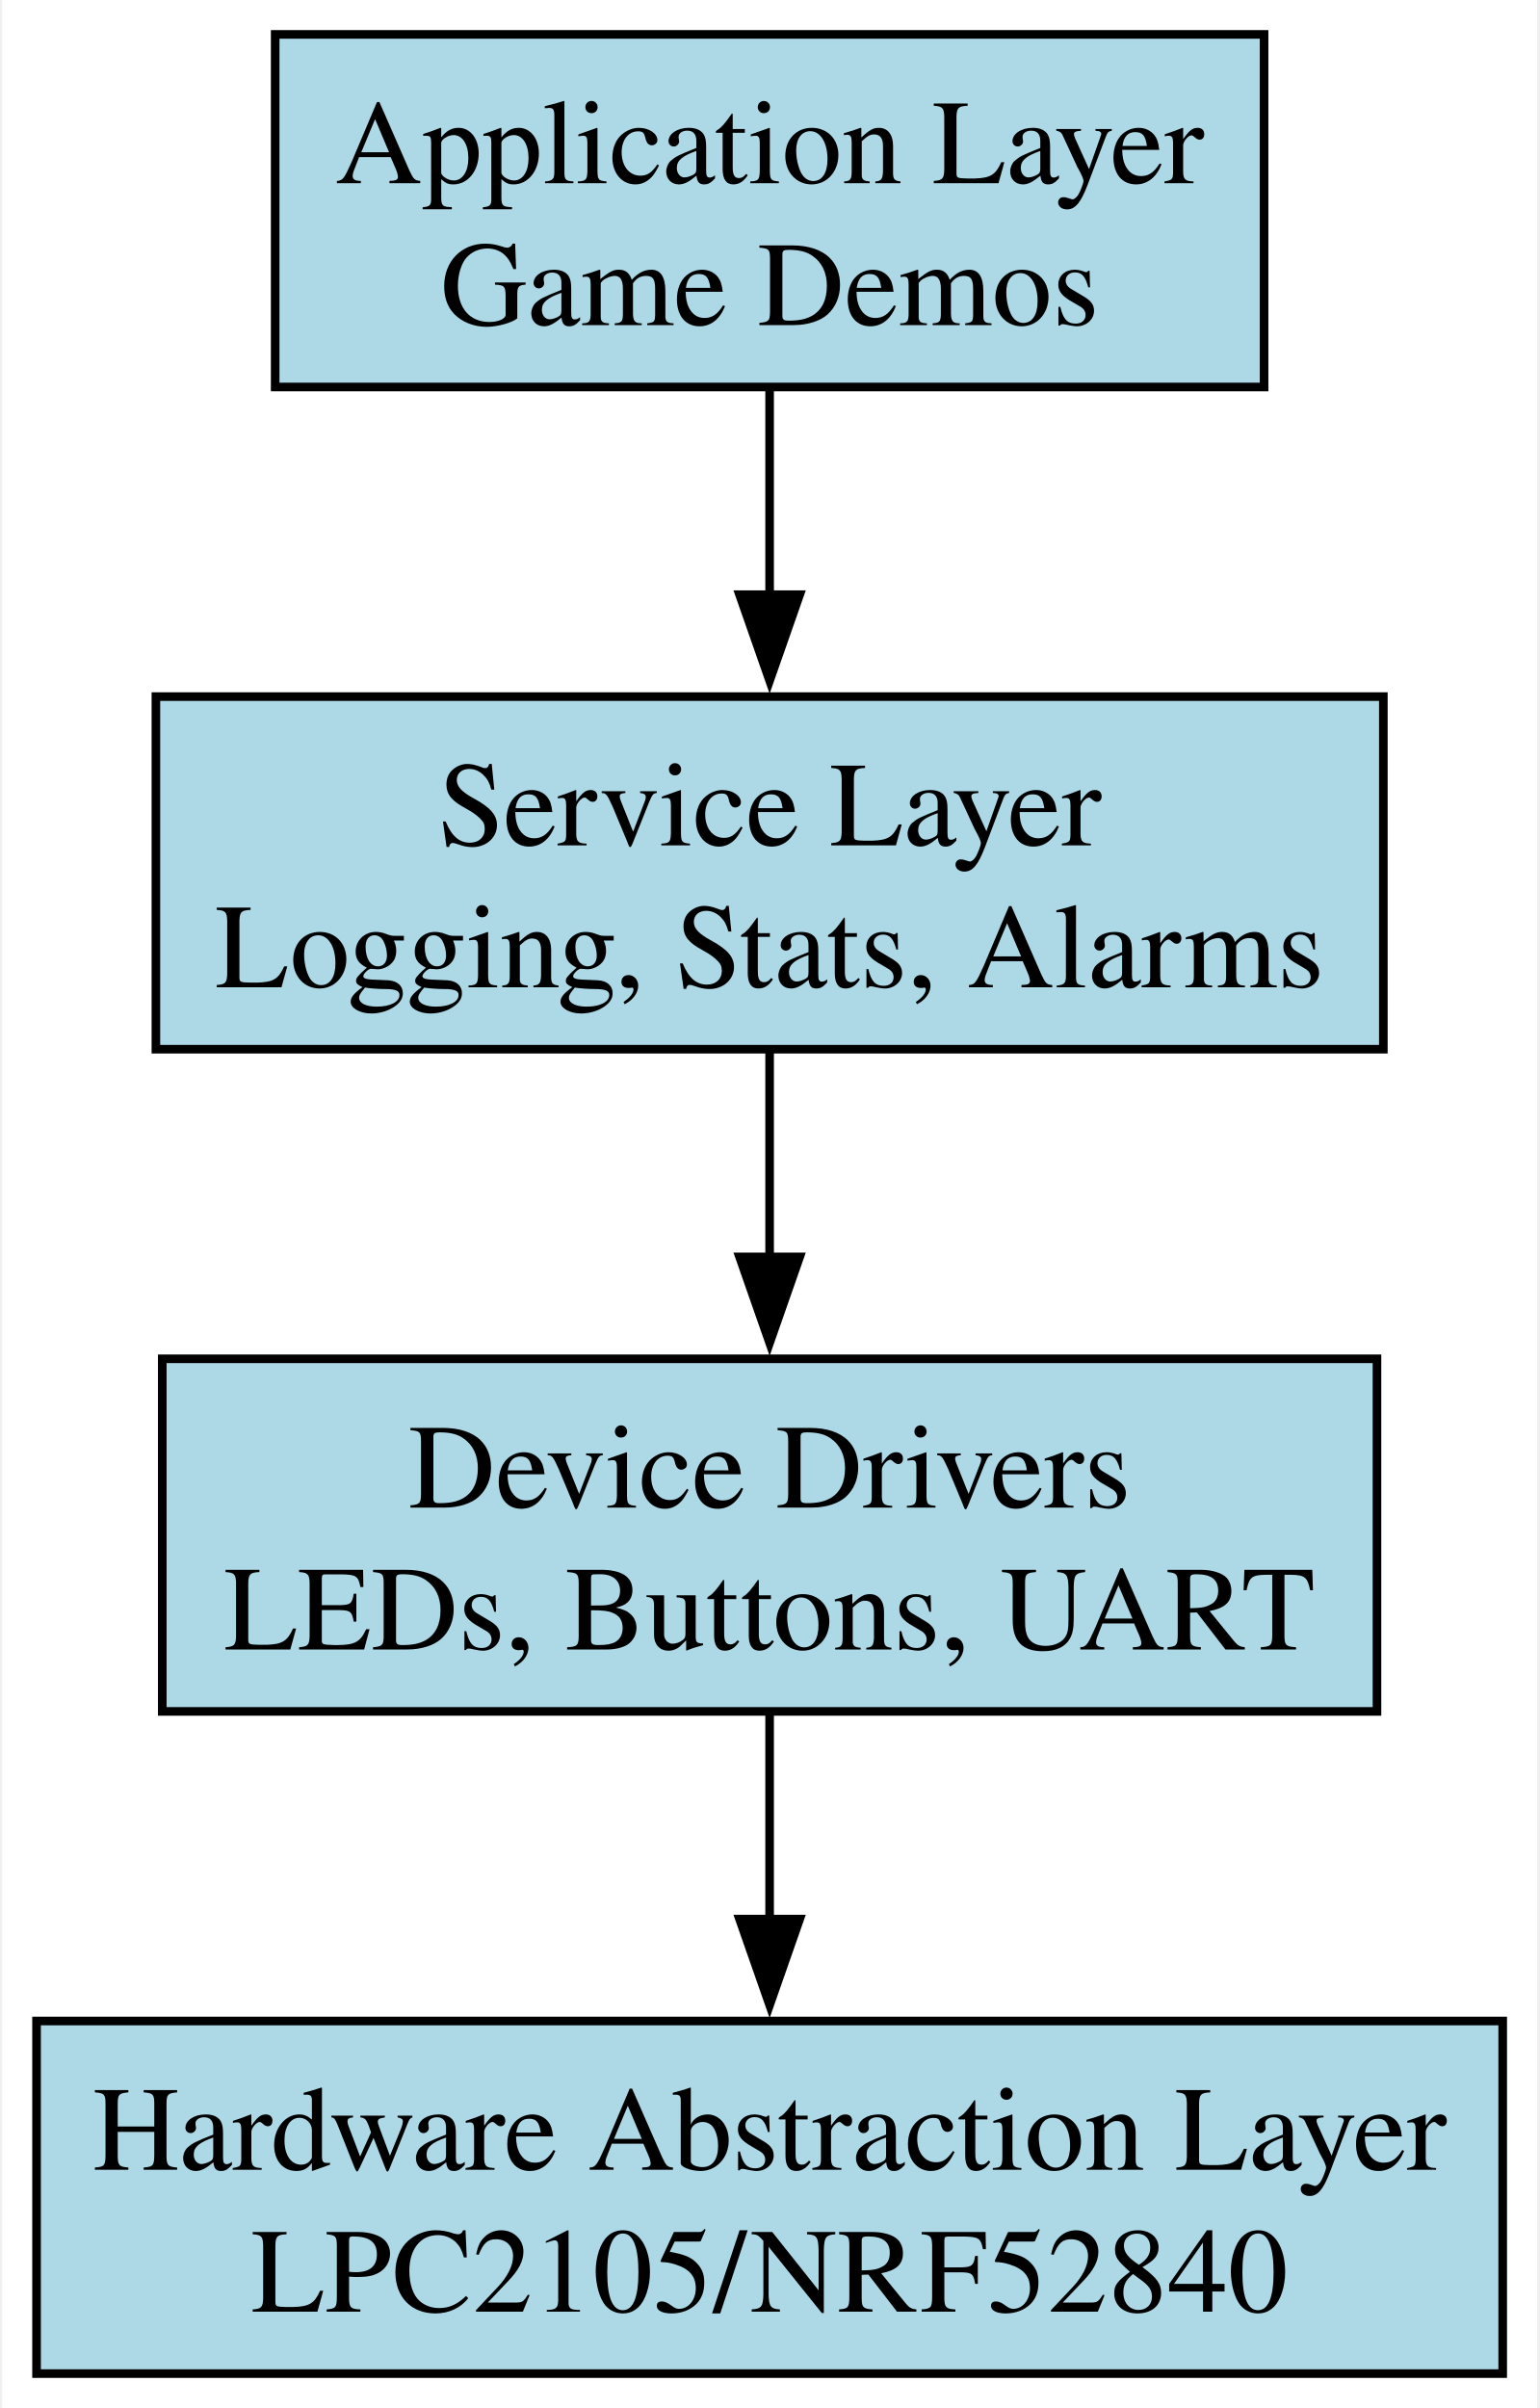
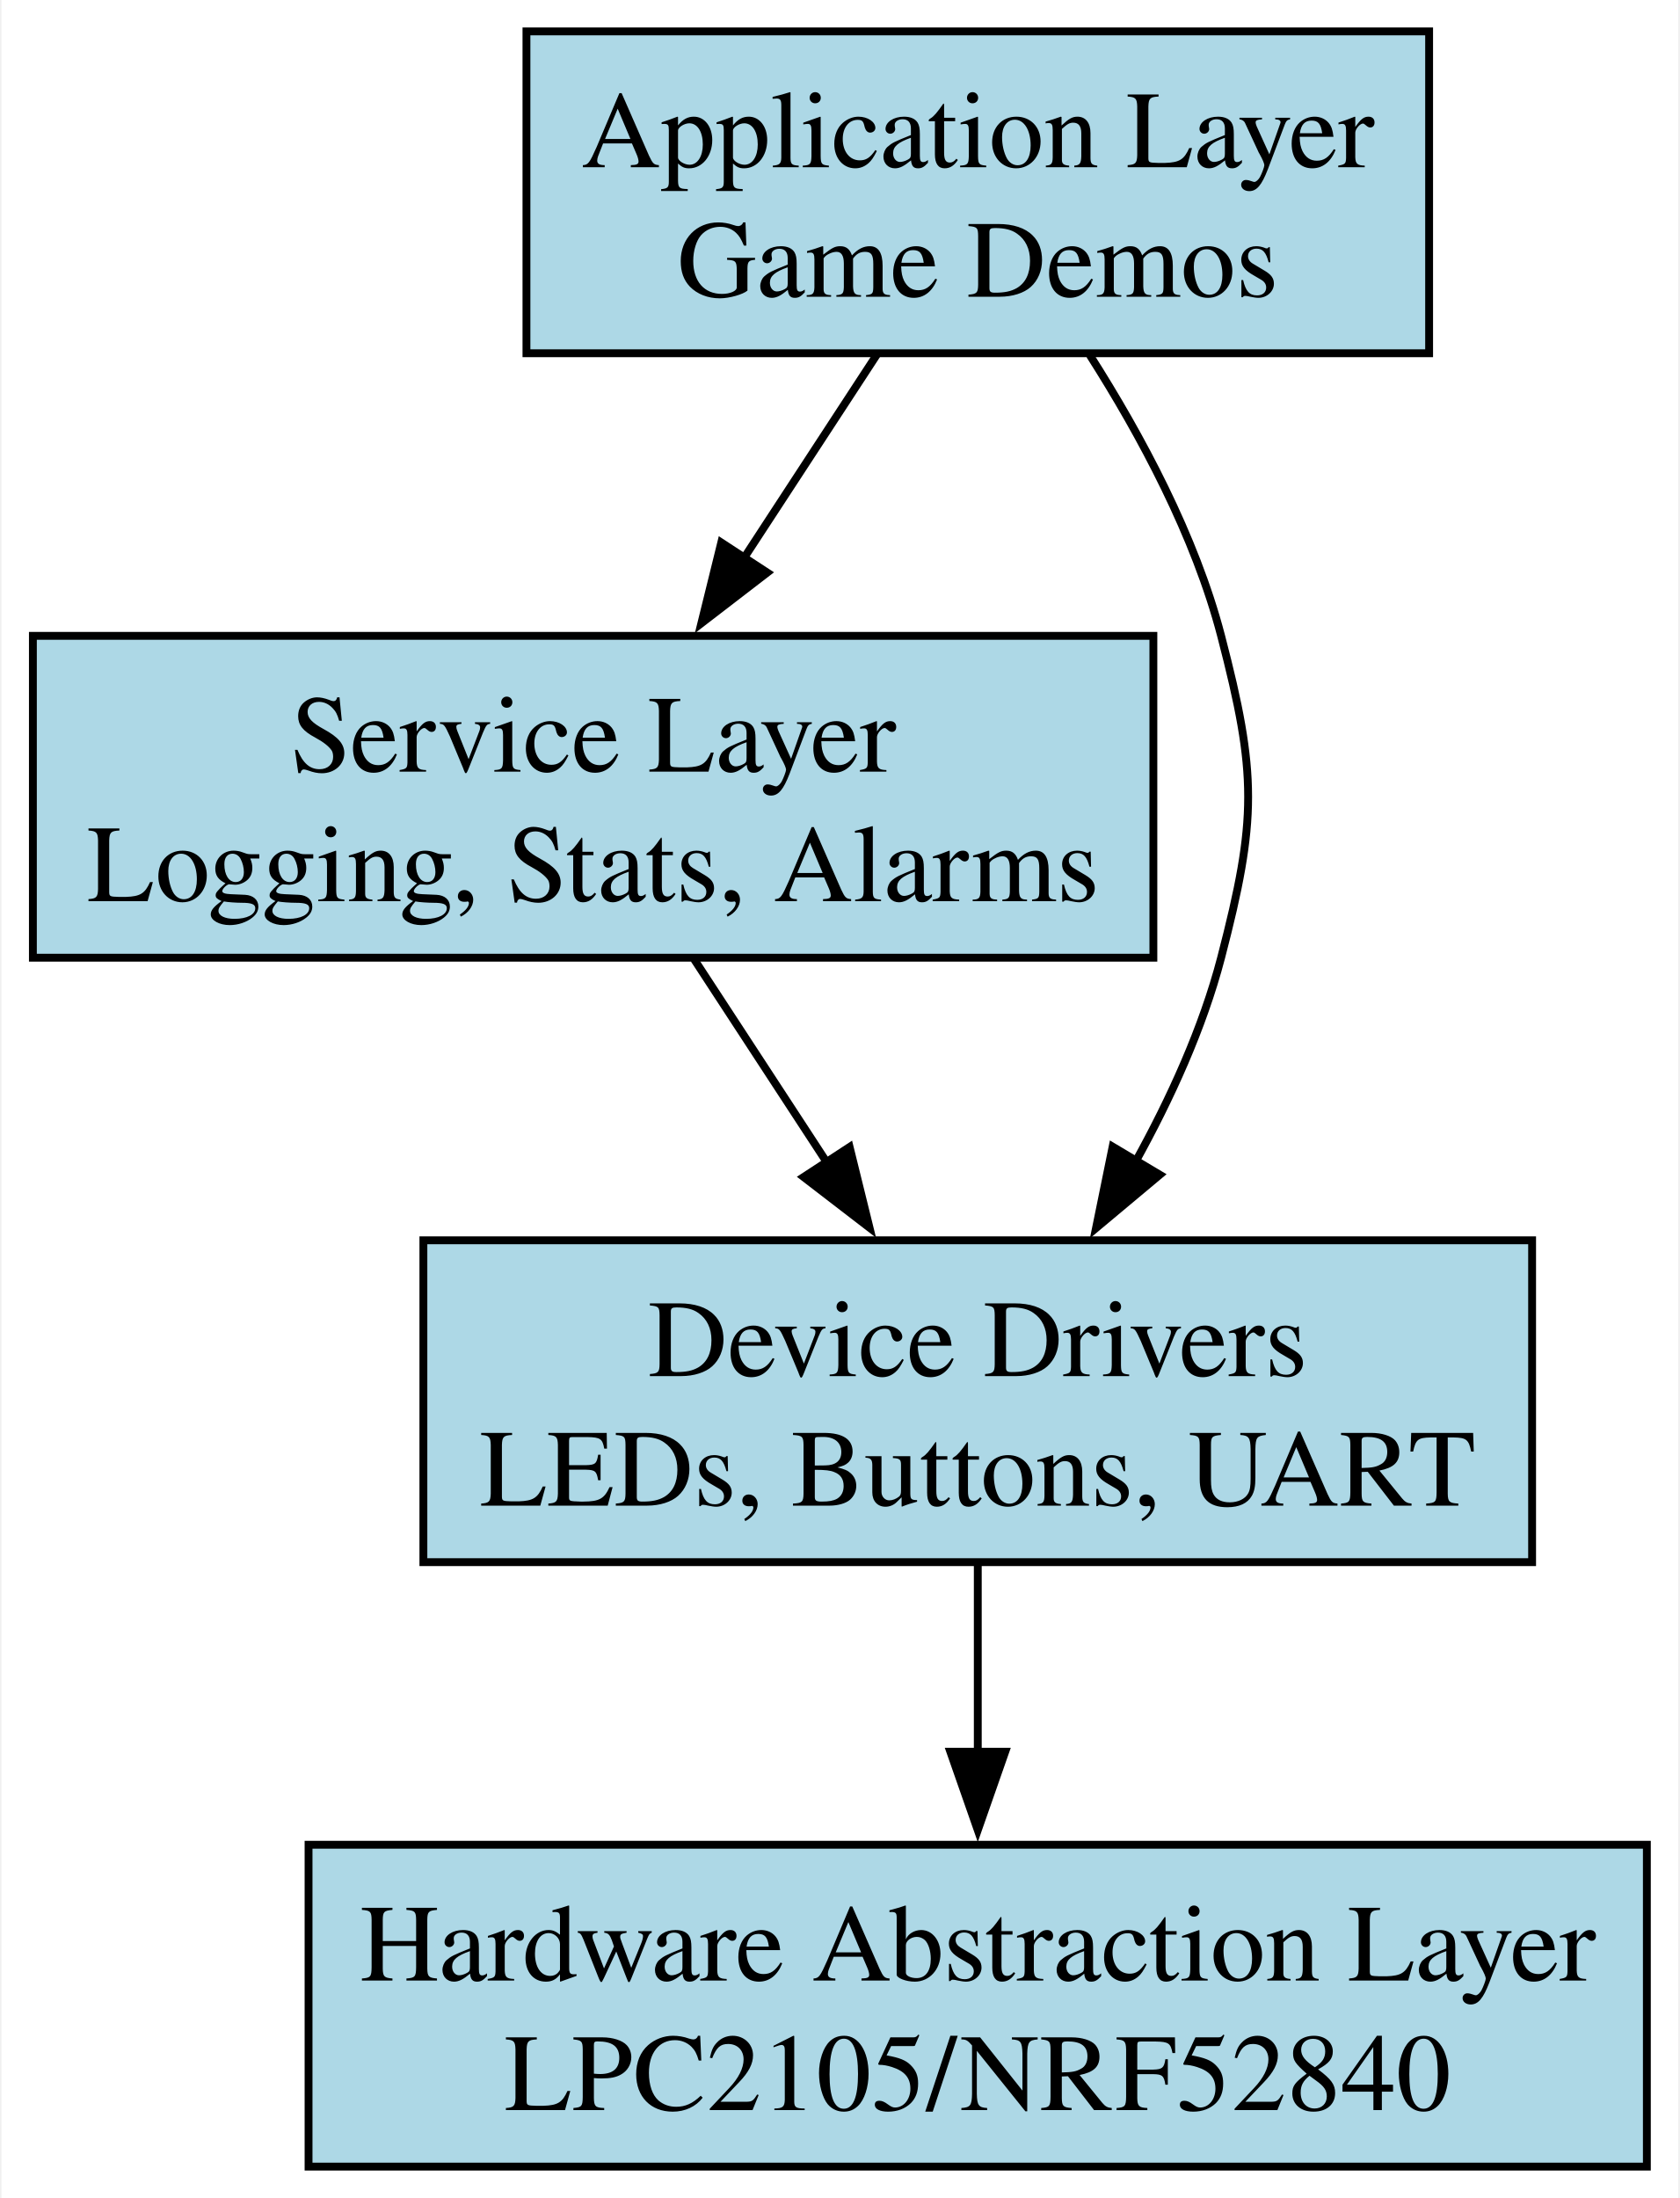
- <svg xmlns="http://www.w3.org/2000/svg" width="179pt" height="280pt" viewBox="0.00 0.00 178.50 280.00">
+ <svg xmlns="http://www.w3.org/2000/svg" width="214pt" height="280pt" viewBox="0.00 0.00 213.62 280.00">
  <g id="graph0" class="graph" transform="scale(1 1) rotate(0) translate(4 276)">
-     <polygon fill="white" stroke="none" points="-4,4 -4,-276 174.5,-276 174.5,4 -4,4" />
+     <polygon fill="white" stroke="none" points="-4,4 -4,-276 209.62,-276 209.62,4 -4,4" />
    <g id="node1" class="node">
-       <polygon fill="lightblue" stroke="black" points="142.75,-272 27.75,-272 27.75,-231 142.75,-231 142.75,-272" />
-       <text text-anchor="middle" x="85.25" y="-254.7" font-family="Times,serif" font-size="14.00">Application Layer</text>
-       <text text-anchor="middle" x="85.25" y="-238.2" font-family="Times,serif" font-size="14.00">Game Demos</text>
+       <polygon fill="lightblue" stroke="black" points="177.88,-272 62.88,-272 62.88,-231 177.88,-231 177.88,-272" />
+       <text text-anchor="middle" x="120.38" y="-254.7" font-family="Times,serif" font-size="14.00">Application Layer</text>
+       <text text-anchor="middle" x="120.38" y="-238.2" font-family="Times,serif" font-size="14.00">Game Demos</text>
    </g>
    <g id="node2" class="node">
-       <polygon fill="lightblue" stroke="black" points="156.62,-195 13.88,-195 13.88,-154 156.62,-154 156.62,-195" />
-       <text text-anchor="middle" x="85.25" y="-177.7" font-family="Times,serif" font-size="14.00">Service Layer</text>
-       <text text-anchor="middle" x="85.25" y="-161.2" font-family="Times,serif" font-size="14.00">Logging, Stats, Alarms</text>
+       <polygon fill="lightblue" stroke="black" points="142.75,-195 0,-195 0,-154 142.75,-154 142.75,-195" />
+       <text text-anchor="middle" x="71.38" y="-177.7" font-family="Times,serif" font-size="14.00">Service Layer</text>
+       <text text-anchor="middle" x="71.38" y="-161.2" font-family="Times,serif" font-size="14.00">Logging, Stats, Alarms</text>
    </g>
    <g id="edge1" class="edge">
-       <path fill="none" stroke="black" d="M85.25,-230.79C85.25,-223.45 85.25,-214.91 85.25,-206.78" />
-       <polygon fill="black" stroke="black" points="88.75,-206.85 85.25,-196.85 81.75,-206.85 88.75,-206.85" />
+       <path fill="none" stroke="black" d="M107.5,-230.79C102.31,-222.85 96.21,-213.51 90.52,-204.8" />
+       <polygon fill="black" stroke="black" points="93.56,-203.06 85.16,-196.6 87.7,-206.89 93.56,-203.06" />
    </g>
    <g id="node3" class="node">
-       <polygon fill="lightblue" stroke="black" points="155.88,-118 14.62,-118 14.62,-77 155.88,-77 155.88,-118" />
-       <text text-anchor="middle" x="85.25" y="-100.7" font-family="Times,serif" font-size="14.00">Device Drivers</text>
-       <text text-anchor="middle" x="85.25" y="-84.2" font-family="Times,serif" font-size="14.00">LEDs, Buttons, UART</text>
+       <polygon fill="lightblue" stroke="black" points="191,-118 49.75,-118 49.75,-77 191,-77 191,-118" />
+       <text text-anchor="middle" x="120.38" y="-100.7" font-family="Times,serif" font-size="14.00">Device Drivers</text>
+       <text text-anchor="middle" x="120.38" y="-84.2" font-family="Times,serif" font-size="14.00">LEDs, Buttons, UART</text>
    </g>
    <g id="edge2" class="edge">
-       <path fill="none" stroke="black" d="M85.25,-153.79C85.25,-146.45 85.25,-137.91 85.25,-129.78" />
-       <polygon fill="black" stroke="black" points="88.75,-129.85 85.25,-119.85 81.75,-129.85 88.75,-129.85" />
+       <path fill="none" stroke="black" d="M134.66,-230.75C141.13,-220.6 148.07,-207.71 151.38,-195 155.97,-177.37 155.97,-171.63 151.38,-154 149.05,-145.06 144.93,-136.04 140.44,-127.94" />
+       <polygon fill="black" stroke="black" points="143.57,-126.35 135.44,-119.55 137.56,-129.93 143.57,-126.35" />
+     </g>
+     <g id="edge3" class="edge">
+       <path fill="none" stroke="black" d="M84.25,-153.79C89.44,-145.85 95.54,-136.51 101.23,-127.8" />
+       <polygon fill="black" stroke="black" points="104.05,-129.89 106.59,-119.6 98.19,-126.06 104.05,-129.89" />
    </g>
    <g id="node4" class="node">
-       <polygon fill="lightblue" stroke="black" points="170.5,-41 0,-41 0,0 170.5,0 170.5,-41" />
-       <text text-anchor="middle" x="85.25" y="-23.7" font-family="Times,serif" font-size="14.00">Hardware Abstraction Layer</text>
-       <text text-anchor="middle" x="85.25" y="-7.2" font-family="Times,serif" font-size="14.00">LPC2105/NRF52840</text>
+       <polygon fill="lightblue" stroke="black" points="205.62,-41 35.12,-41 35.12,0 205.62,0 205.62,-41" />
+       <text text-anchor="middle" x="120.38" y="-23.7" font-family="Times,serif" font-size="14.00">Hardware Abstraction Layer</text>
+       <text text-anchor="middle" x="120.38" y="-7.2" font-family="Times,serif" font-size="14.00">LPC2105/NRF52840</text>
    </g>
-     <g id="edge3" class="edge">
-       <path fill="none" stroke="black" d="M85.25,-76.79C85.25,-69.45 85.25,-60.91 85.25,-52.78" />
-       <polygon fill="black" stroke="black" points="88.75,-52.85 85.25,-42.85 81.75,-52.85 88.75,-52.85" />
+     <g id="edge4" class="edge">
+       <path fill="none" stroke="black" d="M120.38,-76.79C120.38,-69.45 120.38,-60.91 120.38,-52.78" />
+       <polygon fill="black" stroke="black" points="123.88,-52.85 120.38,-42.85 116.88,-52.85 123.88,-52.85" />
    </g>
  </g>
</svg>
